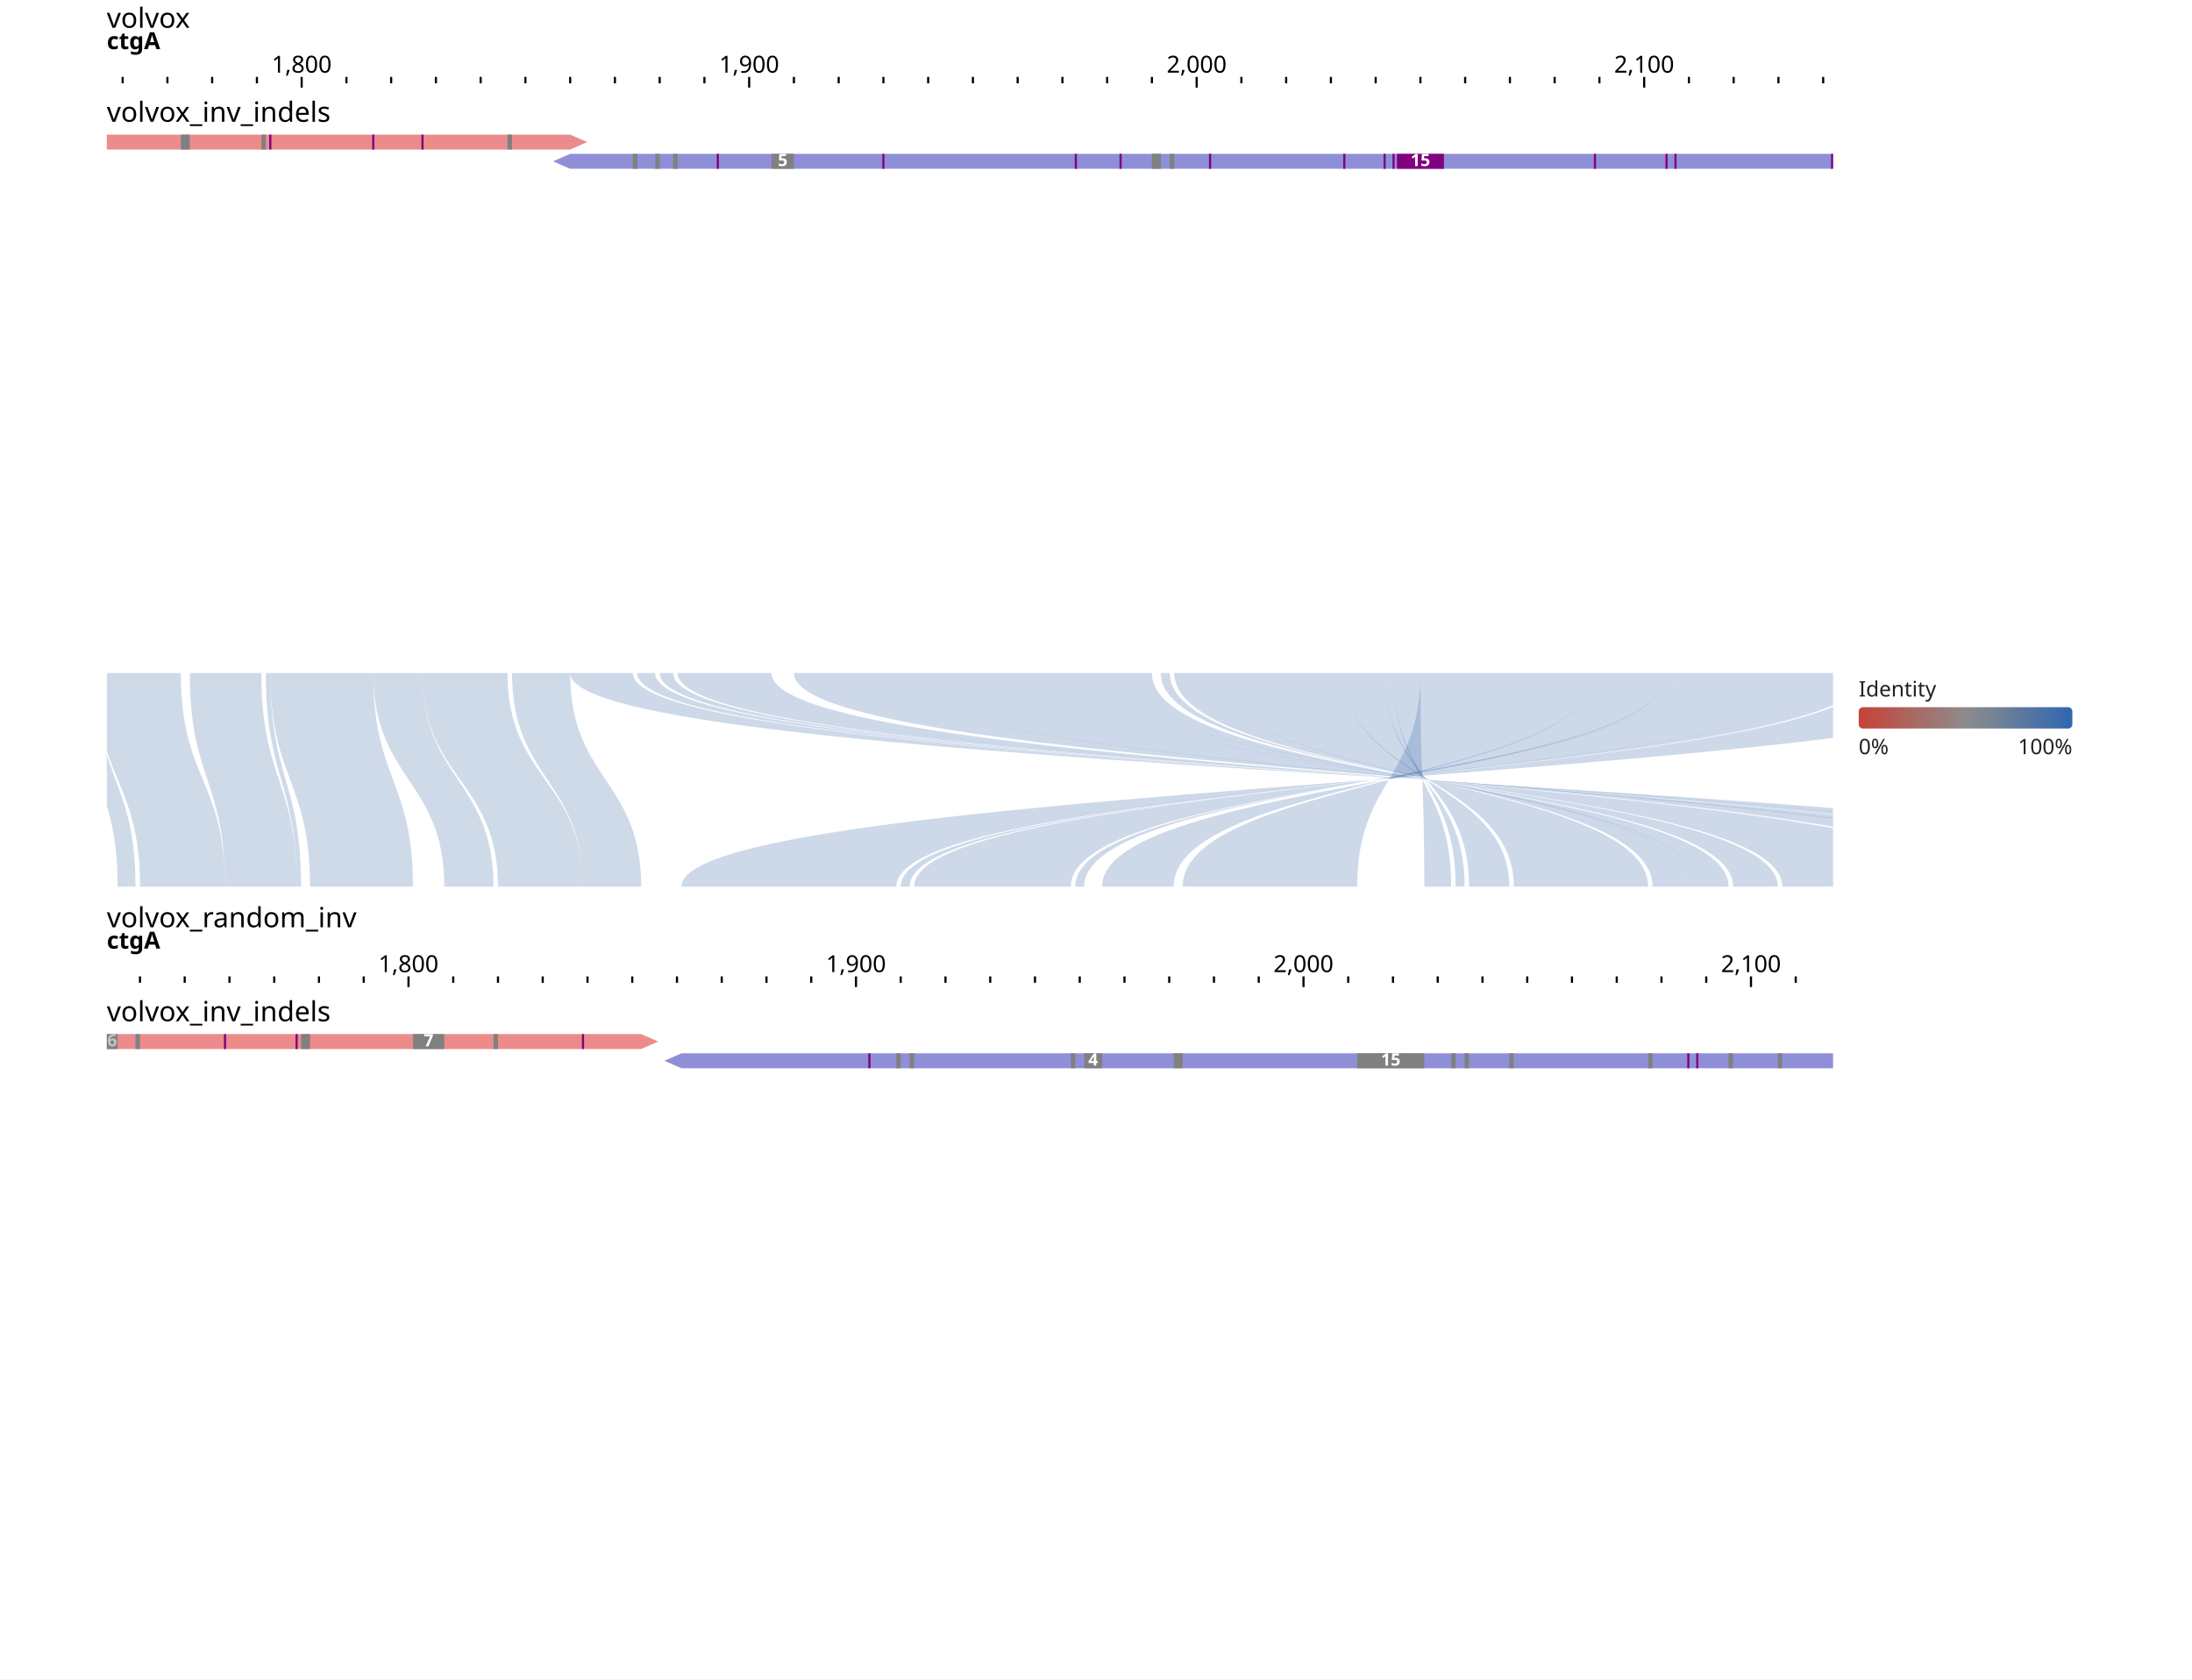
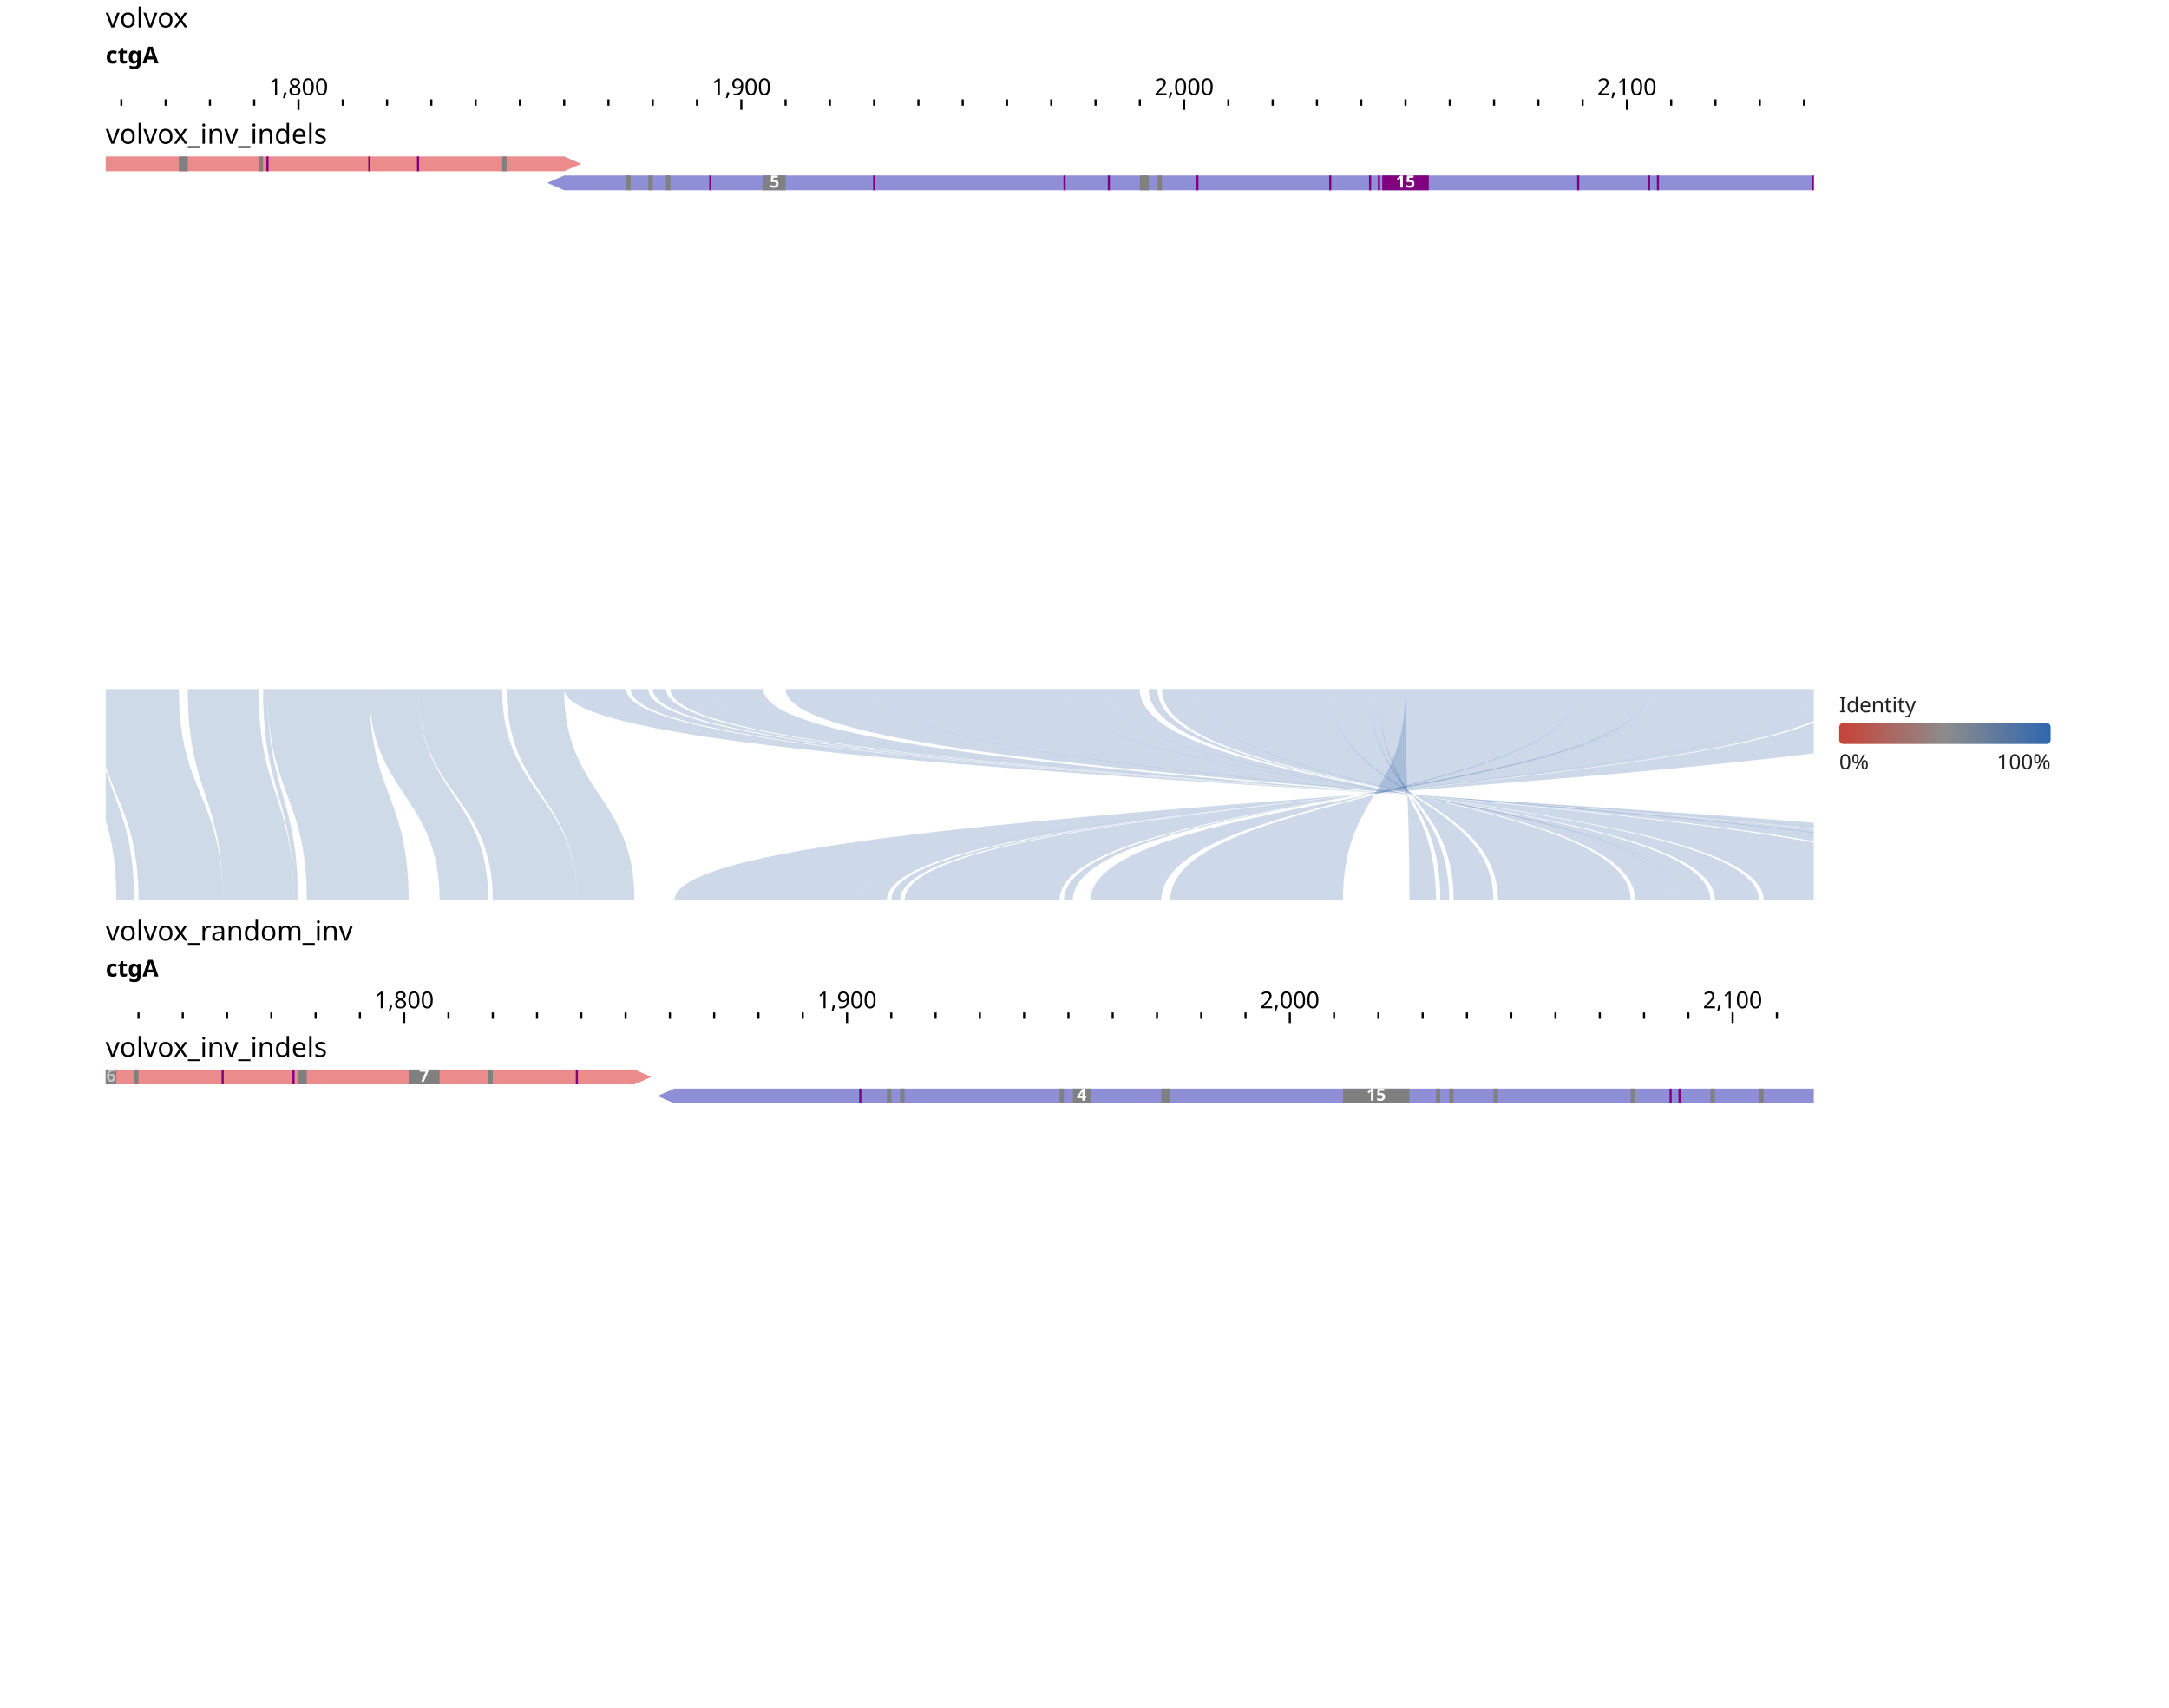
- <svg xmlns="http://www.w3.org/2000/svg" width="1026" height="786" viewBox="0 0 1026 786" font-family="sans-serif">
-   <rect width="1026" height="786" fill="#ffffff" />
+ <svg xmlns="http://www.w3.org/2000/svg" width="1026" height="808" viewBox="0 0 1026 808" font-family="sans-serif">
+   <rect width="1026" height="808" fill="#ffffff" />
  <g transform="translate(0 0)">
-     <g transform="translate(50 13)">
+     <g transform="translate(50 20)">
      <g transform="translate(0)">
-         <text x="0" y="0" font-size="13" fill="#000000">volvox</text>
+         <text x="0" y="-7" font-size="13" fill="#000000">volvox</text>
        <defs>
          <clipPath id="ruler-clip-0-0">
-             <rect x="0" y="0" width="808" height="30" />
+             <rect x="0" y="0" width="808" height="34" />
          </clipPath>
        </defs>
        <g clip-path="url(#ruler-clip-0-0)">
-           <path d="M-327.73 23V28M-118.27 23V28M91.2 23V28M300.66 23V28M510.12 23V28M719.58 23V28M929.04 23V28M-474.35 23V26M-453.4 23V26M-432.46 23V26M-411.51 23V26M-390.56 23V26M-369.62 23V26M-348.67 23V26M-306.78 23V26M-285.83 23V26M-264.89 23V26M-243.94 23V26M-223 23V26M-202.05 23V26M-181.1 23V26M-160.16 23V26M-139.21 23V26M-97.32 23V26M-76.37 23V26M-55.43 23V26M-34.48 23V26M-13.54 23V26M7.41 23V26M28.36 23V26M49.3 23V26M70.25 23V26M112.14 23V26M133.09 23V26M154.03 23V26M174.98 23V26M195.93 23V26M216.87 23V26M237.82 23V26M258.76 23V26M279.71 23V26M321.6 23V26M342.55 23V26M363.49 23V26M384.44 23V26M405.39 23V26M426.33 23V26M447.28 23V26M468.22 23V26M489.17 23V26M531.06 23V26M552.01 23V26M572.95 23V26M593.9 23V26M614.85 23V26M635.79 23V26M656.74 23V26M677.68 23V26M698.63 23V26M740.52 23V26M761.47 23V26M782.42 23V26M803.36 23V26M824.31 23V26M845.25 23V26M866.2 23V26M887.15 23V26M908.09 23V26M949.98 23V26M970.93 23V26M991.88 23V26M1012.82 23V26M1033.77 23V26M1054.71 23V26M1075.66 23V26M1096.61 23V26M1117.55 23V26" stroke-width="1" stroke="#000000" fill="none" />
-           <text x="91.2" y="21" text-anchor="middle" font-size="11" fill="#000000">1,800</text>
-           <text x="300.66" y="21" text-anchor="middle" font-size="11" fill="#000000">1,900</text>
-           <text x="510.12" y="21" text-anchor="middle" font-size="11" fill="#000000">2,000</text>
-           <text x="719.58" y="21" text-anchor="middle" font-size="11" fill="#000000">2,100</text>
+           <path d="M-327.73 27V32M-118.27 27V32M91.2 27V32M300.66 27V32M510.12 27V32M719.58 27V32M929.04 27V32M-474.35 27V30M-453.4 27V30M-432.46 27V30M-411.51 27V30M-390.56 27V30M-369.62 27V30M-348.67 27V30M-306.78 27V30M-285.83 27V30M-264.89 27V30M-243.94 27V30M-223 27V30M-202.05 27V30M-181.1 27V30M-160.16 27V30M-139.21 27V30M-97.32 27V30M-76.37 27V30M-55.43 27V30M-34.48 27V30M-13.54 27V30M7.41 27V30M28.36 27V30M49.3 27V30M70.25 27V30M112.14 27V30M133.09 27V30M154.03 27V30M174.98 27V30M195.93 27V30M216.87 27V30M237.82 27V30M258.76 27V30M279.71 27V30M321.6 27V30M342.55 27V30M363.49 27V30M384.44 27V30M405.39 27V30M426.33 27V30M447.28 27V30M468.22 27V30M489.17 27V30M531.06 27V30M552.01 27V30M572.95 27V30M593.9 27V30M614.85 27V30M635.79 27V30M656.74 27V30M677.68 27V30M698.63 27V30M740.52 27V30M761.47 27V30M782.42 27V30M803.36 27V30M824.31 27V30M845.25 27V30M866.2 27V30M887.15 27V30M908.09 27V30M949.98 27V30M970.93 27V30M991.88 27V30M1012.82 27V30M1033.77 27V30M1054.71 27V30M1075.66 27V30M1096.61 27V30M1117.55 27V30" stroke-width="1" stroke="#000000" fill="none" />
+           <text x="91.2" y="25" text-anchor="middle" font-size="11" fill="#000000">1,800</text>
+           <text x="300.66" y="25" text-anchor="middle" font-size="11" fill="#000000">1,900</text>
+           <text x="510.12" y="25" text-anchor="middle" font-size="11" fill="#000000">2,000</text>
+           <text x="719.58" y="25" text-anchor="middle" font-size="11" fill="#000000">2,100</text>
          <text x="0" y="10" font-size="11" font-weight="bold" fill="#000000">ctgA</text>
        </g>
      </g>
-       <g transform="translate(0 30)">
+       <g transform="translate(0 34)">
        <g transform="translate(0 0)">
          <defs>
            <clipPath id="track-clip-0-0-volvox_inv_indels">
              <rect x="-50" y="20" width="858" height="250" />
            </clipPath>
          </defs>
          <g clip-path="url(#track-clip-0-0-volvox_inv_indels)">
            <g transform="translate(0 20)">
              <defs>
                <clipPath id="display-clip-0-0-0-0">
                  <rect x="0" y="0" width="808" height="250" />
                </clipPath>
              </defs>
              <g clip-path="url(#display-clip-0-0-0-0)">
                <g>
                  <clipPath id="svgcanvas-clip-0">
                    <path d="M0,0h808v250h-808Z" />
                  </clipPath>
                  <g clip-path="url(#svgcanvas-clip-0)">
                    <clipPath id="svgcanvas-clip-1">
                      <path d="M0,0h808v18h-808Z" />
                    </clipPath>
                    <g clip-path="url(#svgcanvas-clip-1)">
                      <path d="M956.27,0L30251.42,0L30259.42,3.5L30251.42,7L956.27,7Z" fill="rgb(236,139,139)" stroke="none" />
                      <path d="M-3677,0L216.87,0L224.87,3.5L216.87,7L-3677,7Z" fill="rgb(236,139,139)" stroke="none" />
                      <path d="M914.38,9L216.87,9L208.87,12.5L216.87,16L914.38,16Z" fill="rgb(143,143,216)" stroke="none" />
                      <rect x="1090.32" y="0" width="2.09" height="7" fill="rgb(128,128,128)" />
                      <rect x="1153.16" y="0" width="4.19" height="7" fill="rgb(128,128,128)" />
                      <rect x="-340.29" y="0" width="2.09" height="7" fill="rgb(128,128,128)" />
                      <rect x="-329.82" y="0" width="2.09" height="7" fill="rgb(128,128,128)" />
                      <rect x="-292.12" y="0" width="2.09" height="7" fill="rgb(128,128,128)" />
                      <rect x="-248.13" y="0" width="2.09" height="7" fill="rgb(128,128,128)" />
                      <rect x="-220.9" y="0" width="10.47" height="7" fill="rgb(128,128,128)" />
                      <rect x="-189.48" y="0" width="2.09" height="7" fill="rgb(128,128,128)" />
                      <rect x="-183.2" y="0" width="2.09" height="7" fill="rgb(128,128,128)" />
                      <rect x="-118.27" y="0" width="2.09" height="7" fill="rgb(128,128,128)" />
                      <rect x="34.64" y="0" width="4.19" height="7" fill="rgb(128,128,128)" />
                      <rect x="72.34" y="0" width="2.09" height="7" fill="rgb(128,128,128)" />
                      <rect x="187.55" y="0" width="2.09" height="7" fill="rgb(128,128,128)" />
                      <rect x="246.2" y="9" width="2.09" height="7" fill="rgb(128,128,128)" />
                      <rect x="256.67" y="9" width="2.09" height="7" fill="rgb(128,128,128)" />
                      <rect x="265.05" y="9" width="2.09" height="7" fill="rgb(128,128,128)" />
                      <rect x="311.13" y="9" width="10.47" height="7" fill="rgb(128,128,128)" />
                      <rect x="489.17" y="9" width="4.19" height="7" fill="rgb(128,128,128)" />
                      <rect x="497.55" y="9" width="2.09" height="7" fill="rgb(128,128,128)" />
                      <rect x="824.31" y="9" width="2.09" height="7" fill="rgb(128,128,128)" />
                      <rect x="-259.1" y="0" width="1" height="7" fill="rgb(128,0,128)" />
                      <rect x="-238.16" y="0" width="1" height="7" fill="rgb(128,0,128)" />
                      <rect x="-227.68" y="0" width="1" height="7" fill="rgb(128,0,128)" />
                      <rect x="-164.85" y="0" width="1" height="7" fill="rgb(128,0,128)" />
                      <rect x="-137.62" y="0" width="1" height="7" fill="rgb(128,0,128)" />
                      <rect x="-108.29" y="0" width="1" height="7" fill="rgb(128,0,128)" />
                      <rect x="-14.04" y="0" width="1" height="7" fill="rgb(128,0,128)" />
                      <rect x="-5.66" y="0" width="1" height="7" fill="rgb(128,0,128)" />
                      <rect x="76.03" y="0" width="1" height="7" fill="rgb(128,0,128)" />
                      <rect x="124.21" y="0" width="1" height="7" fill="rgb(128,0,128)" />
                      <rect x="147.25" y="0" width="1" height="7" fill="rgb(128,0,128)" />
                      <rect x="285.49" y="9" width="1" height="7" fill="rgb(128,0,128)" />
                      <rect x="362.99" y="9" width="1" height="7" fill="rgb(128,0,128)" />
                      <rect x="453.06" y="9" width="1" height="7" fill="rgb(128,0,128)" />
                      <rect x="474.01" y="9" width="1" height="7" fill="rgb(128,0,128)" />
                      <rect x="515.9" y="9" width="1" height="7" fill="rgb(128,0,128)" />
                      <rect x="578.74" y="9" width="1" height="7" fill="rgb(128,0,128)" />
                      <rect x="597.59" y="9" width="1" height="7" fill="rgb(128,0,128)" />
                      <rect x="601.78" y="9" width="1" height="7" fill="rgb(128,0,128)" />
                      <rect x="603.85" y="9" width="22" height="7" fill="rgb(128,0,128)" />
                      <rect x="696.04" y="9" width="1" height="7" fill="rgb(128,0,128)" />
                      <rect x="729.55" y="9" width="1" height="7" fill="rgb(128,0,128)" />
                      <rect x="733.74" y="9" width="1" height="7" fill="rgb(128,0,128)" />
                      <rect x="807.05" y="9" width="1" height="7" fill="rgb(128,0,128)" />
                      <rect x="811.24" y="9" width="1" height="7" fill="rgb(128,0,128)" />
                      <rect x="976.71" y="0" width="1" height="7" fill="rgb(128,0,128)" />
                      <rect x="985.09" y="0" width="1" height="7" fill="rgb(128,0,128)" />
                      <rect x="1029.08" y="0" width="1" height="7" fill="rgb(128,0,128)" />
                      <rect x="1050.02" y="0" width="1" height="7" fill="rgb(128,0,128)" />
                      <rect x="1079.35" y="0" width="1" height="7" fill="rgb(128,0,128)" />
                      <rect x="1175.7" y="0" width="1" height="7" fill="rgb(128,0,128)" />
                      <rect x="1207.12" y="0" width="1" height="7" fill="rgb(128,0,128)" />
                    </g>
                  </g>
                  <text x="316.37" y="14.74" fill="#fff" font-size="8" font-weight="bold" text-anchor="middle">5</text>
                  <text x="614.85" y="14.74" fill="#fff" font-size="8" font-weight="bold" text-anchor="middle">15</text>
                </g>
              </g>
            </g>
          </g>
          <text x="0" y="14" font-size="13" fill="#000000">volvox_inv_indels</text>
        </g>
      </g>
-       <g transform="translate(0 30)">
+       <g transform="translate(0 34)">
        <defs>
          <clipPath id="highlight-clip-0-0">
            <rect x="0" y="0" width="808" height="272" />
          </clipPath>
        </defs>
        <g clip-path="url(#highlight-clip-0-0)" />
      </g>
    </g>
  </g>
-   <g transform="translate(0 315)">
+   <g transform="translate(0 326)">
    <g transform="translate(50 0)">
      <defs>
        <clipPath id="synclip-0-0">
          <rect x="0" y="0" width="808" height="100" />
        </clipPath>
      </defs>
      <g clip-path="url(#synclip-0-0)">
        <rect width="808" height="100" fill="#fff" />
        <g>
          <g>
            <path d="M-13.54,0C-13.54,50 5.05,50 5.05,100L13.42,100C13.42,50 -5.16,50 -5.16,0Z" fill="rgb(64,109,170)" fill-opacity="0.25" stroke="none" />
            <path d="M-5.16,0C-5.16,50 15.52,50 15.52,100L55.32,100C55.32,50 34.64,50 34.64,0Z" fill="rgb(64,109,170)" fill-opacity="0.25" stroke="none" />
            <path d="M38.83,0C38.83,50 55.32,50 55.32,100L88.83,100C88.83,50 72.34,50 72.34,0Z" fill="rgb(64,109,170)" fill-opacity="0.25" stroke="none" />
            <path d="M74.44,0C74.44,50 88.83,50 88.83,100L90.92,100C90.92,50 76.53,50 76.53,0Z" fill="rgb(64,109,170)" fill-opacity="0.25" stroke="none" />
            <path d="M76.53,0C76.53,50 95.11,50 95.11,100L143.29,100C143.29,50 124.71,50 124.71,0Z" fill="rgb(64,109,170)" fill-opacity="0.25" stroke="none" />
            <path d="M124.71,0C124.71,50 157.95,50 157.95,100L180.99,100C180.99,50 147.75,50 147.75,0Z" fill="rgb(64,109,170)" fill-opacity="0.25" stroke="none" />
            <path d="M147.75,0C147.75,50 183.09,50 183.09,100L222.88,100C222.88,50 187.55,50 187.55,0Z" fill="rgb(64,109,170)" fill-opacity="0.25" stroke="none" />
            <path d="M189.64,0C189.64,50 222.88,50 222.88,100L250.11,100C250.11,50 216.87,50 216.87,0Z" fill="rgb(64,109,170)" fill-opacity="0.25" stroke="none" />
            <path d="M216.87,0C216.87,50 1010.46,50 1010.46,100L981.13,100C981.13,50 246.2,50 246.2,0Z" fill="rgb(59,107,171)" fill-opacity="0.25" stroke="none" />
            <path d="M248.29,0C248.29,50 981.13,50 981.13,100L972.75,100C972.75,50 256.67,50 256.67,0Z" fill="rgb(59,107,171)" fill-opacity="0.25" stroke="none" />
            <path d="M258.76,0C258.76,50 972.75,50 972.75,100L966.47,100C966.47,50 265.05,50 265.05,0Z" fill="rgb(59,107,171)" fill-opacity="0.25" stroke="none" />
            <path d="M267.14,0C267.14,50 966.47,50 966.47,100L947.62,100C947.62,50 285.99,50 285.99,0Z" fill="rgb(59,107,171)" fill-opacity="0.25" stroke="none" />
            <path d="M285.99,0C285.99,50 945.52,50 945.52,100L920.39,100C920.39,50 311.13,50 311.13,0Z" fill="rgb(59,107,171)" fill-opacity="0.25" stroke="none" />
            <path d="M321.6,0C321.6,50 920.39,50 920.39,100L878.5,100C878.5,50 363.49,50 363.49,0Z" fill="rgb(59,107,171)" fill-opacity="0.25" stroke="none" />
            <path d="M363.49,0C363.49,50 874.31,50 874.31,100L784.24,100C784.24,50 453.56,50 453.56,0Z" fill="rgb(59,107,171)" fill-opacity="0.25" stroke="none" />
            <path d="M453.56,0C453.56,50 782.14,50 782.14,100L761.2,100C761.2,50 474.51,50 474.51,0Z" fill="rgb(59,107,171)" fill-opacity="0.25" stroke="none" />
            <path d="M474.51,0C474.51,50 759.1,50 759.1,100L744.44,100C744.44,50 489.17,50 489.17,0Z" fill="rgb(59,107,171)" fill-opacity="0.25" stroke="none" />
            <path d="M493.36,0C493.36,50 744.44,50 744.44,100L740.25,100C740.25,50 497.55,50 497.55,0Z" fill="rgb(59,107,171)" fill-opacity="0.25" stroke="none" />
            <path d="M499.64,0C499.64,50 740.25,50 740.25,100L723.5,100C723.5,50 516.4,50 516.4,0Z" fill="rgb(59,107,171)" fill-opacity="0.25" stroke="none" />
            <path d="M516.4,0C516.4,50 721.4,50 721.4,100L658.56,100C658.56,50 579.24,50 579.24,0Z" fill="rgb(59,107,171)" fill-opacity="0.25" stroke="none" />
            <path d="M579.24,0C579.24,50 656.47,50 656.47,100L637.62,100C637.62,50 598.09,50 598.09,0Z" fill="rgb(59,107,171)" fill-opacity="0.25" stroke="none" />
            <path d="M598.09,0C598.09,50 635.52,50 635.52,100L631.33,100C631.33,50 602.28,50 602.28,0Z" fill="rgb(59,107,171)" fill-opacity="0.25" stroke="none" />
            <path d="M602.28,0C602.28,50 629.24,50 629.24,100L616.67,100C616.67,50 614.85,50 614.85,0Z" fill="rgb(59,107,171)" fill-opacity="0.25" stroke="none" />
            <path d="M614.85,0C614.85,50 585.25,50 585.25,100L503.56,100C503.56,50 696.54,50 696.54,0Z" fill="rgb(59,107,171)" fill-opacity="0.25" stroke="none" />
            <path d="M696.54,0C696.54,50 499.37,50 499.37,100L465.86,100C465.86,50 730.05,50 730.05,0Z" fill="rgb(59,107,171)" fill-opacity="0.25" stroke="none" />
            <path d="M730.05,0C730.05,50 457.48,50 457.48,100L453.29,100C453.29,50 734.24,50 734.24,0Z" fill="rgb(59,107,171)" fill-opacity="0.25" stroke="none" />
            <path d="M734.24,0C734.24,50 451.2,50 451.2,100L377.89,100C377.89,50 807.55,50 807.55,0Z" fill="rgb(59,107,171)" fill-opacity="0.25" stroke="none" />
            <path d="M807.55,0C807.55,50 375.79,50 375.79,100L371.6,100C371.6,50 811.74,50 811.74,0Z" fill="rgb(59,107,171)" fill-opacity="0.25" stroke="none" />
            <path d="M811.74,0C811.74,50 369.51,50 369.51,100L356.94,100C356.94,50 824.31,50 824.31,0Z" fill="rgb(59,107,171)" fill-opacity="0.25" stroke="none" />
            <path d="M826.4,0C826.4,50 356.94,50 356.94,100L268.97,100C268.97,50 914.38,50 914.38,0Z" fill="rgb(59,107,171)" fill-opacity="0.25" stroke="none" />
          </g>
        </g>
      </g>
      <g transform="translate(818 0)" data-testid="color-legend">
        <g transform="translate(0 0)">
          <rect x="0" y="0" width="108" height="42" fill="rgb(255,255,255)" fill-opacity="0.95" />
          <text x="2" y="11" font-size="10" fill="rgb(0,0,0)" fill-opacity="0.87">Identity</text>
          <defs>
            <linearGradient id="legend-0-identity-0" x1="0%" y1="0%" x2="100%" y2="0%">
              <stop offset="0" stop-color="rgb(199,67,56)" stop-opacity="1" />
              <stop offset="0.13" stop-color="rgb(184,85,77)" stop-opacity="1" />
              <stop offset="0.25" stop-color="rgb(170,104,98)" stop-opacity="1" />
              <stop offset="0.38" stop-color="rgb(155,122,119)" stop-opacity="1" />
              <stop offset="0.5" stop-color="rgb(140,140,140)" stop-opacity="1" />
              <stop offset="0.63" stop-color="rgb(117,131,149)" stop-opacity="1" />
              <stop offset="0.75" stop-color="rgb(94,121,158)" stop-opacity="1" />
              <stop offset="0.88" stop-color="rgb(70,112,167)" stop-opacity="1" />
              <stop offset="1" stop-color="rgb(47,102,176)" stop-opacity="1" />
            </linearGradient>
          </defs>
          <rect x="2" y="16" width="100" height="10" fill="url(#legend-0-identity-0)" rx="2" />
          <text x="2" y="38" font-size="10" fill="rgb(0,0,0)" fill-opacity="0.87">0%</text>
          <text x="102" y="38" font-size="10" fill="rgb(0,0,0)" text-anchor="end" fill-opacity="0.87">100%</text>
        </g>
      </g>
    </g>
  </g>
-   <g transform="translate(0 415)">
-     <g transform="translate(50 19)">
+   <g transform="translate(0 426)">
+     <g transform="translate(50 26)">
      <g transform="translate(0)">
-         <text x="0" y="0" font-size="13" fill="#000000">volvox_random_inv</text>
+         <text x="0" y="-7" font-size="13" fill="#000000">volvox_random_inv</text>
        <defs>
          <clipPath id="ruler-clip-0-1">
-             <rect x="0" y="0" width="808" height="30" />
+             <rect x="0" y="0" width="808" height="34" />
          </clipPath>
        </defs>
        <g clip-path="url(#ruler-clip-0-1)">
-           <path d="M-277.73 23V28M-68.27 23V28M141.2 23V28M350.66 23V28M560.12 23V28M769.58 23V28M979.04 23V28M-424.35 23V26M-403.4 23V26M-382.46 23V26M-361.51 23V26M-340.56 23V26M-319.62 23V26M-298.67 23V26M-256.78 23V26M-235.83 23V26M-214.89 23V26M-193.94 23V26M-173 23V26M-152.05 23V26M-131.1 23V26M-110.16 23V26M-89.21 23V26M-47.32 23V26M-26.37 23V26M-5.43 23V26M15.52 23V26M36.46 23V26M57.41 23V26M78.36 23V26M99.3 23V26M120.25 23V26M162.14 23V26M183.09 23V26M204.03 23V26M224.98 23V26M245.93 23V26M266.87 23V26M287.82 23V26M308.76 23V26M329.71 23V26M371.6 23V26M392.55 23V26M413.49 23V26M434.44 23V26M455.39 23V26M476.33 23V26M497.28 23V26M518.22 23V26M539.17 23V26M581.06 23V26M602.01 23V26M622.95 23V26M643.9 23V26M664.85 23V26M685.79 23V26M706.74 23V26M727.68 23V26M748.63 23V26M790.52 23V26M811.47 23V26M832.42 23V26M853.36 23V26M874.31 23V26M895.25 23V26M916.2 23V26M937.15 23V26M958.09 23V26M999.98 23V26M1020.93 23V26M1041.88 23V26M1062.82 23V26M1083.77 23V26M1104.71 23V26M1125.66 23V26M1146.61 23V26M1167.55 23V26" stroke-width="1" stroke="#000000" fill="none" />
-           <text x="141.2" y="21" text-anchor="middle" font-size="11" fill="#000000">1,800</text>
-           <text x="350.66" y="21" text-anchor="middle" font-size="11" fill="#000000">1,900</text>
-           <text x="560.12" y="21" text-anchor="middle" font-size="11" fill="#000000">2,000</text>
-           <text x="769.58" y="21" text-anchor="middle" font-size="11" fill="#000000">2,100</text>
+           <path d="M-277.73 27V32M-68.27 27V32M141.2 27V32M350.66 27V32M560.12 27V32M769.58 27V32M979.04 27V32M-424.35 27V30M-403.4 27V30M-382.46 27V30M-361.51 27V30M-340.56 27V30M-319.62 27V30M-298.67 27V30M-256.78 27V30M-235.83 27V30M-214.89 27V30M-193.94 27V30M-173 27V30M-152.05 27V30M-131.1 27V30M-110.16 27V30M-89.21 27V30M-47.32 27V30M-26.37 27V30M-5.43 27V30M15.52 27V30M36.46 27V30M57.41 27V30M78.36 27V30M99.3 27V30M120.25 27V30M162.14 27V30M183.09 27V30M204.03 27V30M224.98 27V30M245.93 27V30M266.87 27V30M287.82 27V30M308.76 27V30M329.71 27V30M371.6 27V30M392.55 27V30M413.49 27V30M434.44 27V30M455.39 27V30M476.33 27V30M497.28 27V30M518.22 27V30M539.17 27V30M581.06 27V30M602.01 27V30M622.95 27V30M643.9 27V30M664.85 27V30M685.79 27V30M706.74 27V30M727.68 27V30M748.63 27V30M790.52 27V30M811.47 27V30M832.42 27V30M853.36 27V30M874.31 27V30M895.25 27V30M916.2 27V30M937.15 27V30M958.09 27V30M999.98 27V30M1020.93 27V30M1041.88 27V30M1062.82 27V30M1083.77 27V30M1104.71 27V30M1125.66 27V30M1146.61 27V30M1167.55 27V30" stroke-width="1" stroke="#000000" fill="none" />
+           <text x="141.2" y="25" text-anchor="middle" font-size="11" fill="#000000">1,800</text>
+           <text x="350.66" y="25" text-anchor="middle" font-size="11" fill="#000000">1,900</text>
+           <text x="560.12" y="25" text-anchor="middle" font-size="11" fill="#000000">2,000</text>
+           <text x="769.58" y="25" text-anchor="middle" font-size="11" fill="#000000">2,100</text>
          <text x="0" y="10" font-size="11" font-weight="bold" fill="#000000">ctgA</text>
        </g>
      </g>
-       <g transform="translate(0 30)">
+       <g transform="translate(0 34)">
        <g transform="translate(0 0)">
          <defs>
            <clipPath id="track-clip-0-1-volvox_inv_indels">
              <rect x="-50" y="20" width="858" height="250" />
            </clipPath>
          </defs>
          <g clip-path="url(#track-clip-0-1-volvox_inv_indels)">
            <g transform="translate(0 20)">
              <defs>
                <clipPath id="display-clip-0-1-0-0">
                  <rect x="0" y="0" width="808" height="250" />
                </clipPath>
              </defs>
              <g clip-path="url(#display-clip-0-1-0-0)">
                <g>
                  <clipPath id="svgcanvas-clip-2">
                    <path d="M0,0h808v250h-808Z" />
                  </clipPath>
                  <g clip-path="url(#svgcanvas-clip-2)">
                    <clipPath id="svgcanvas-clip-3">
                      <path d="M0,0h808v18h-808Z" />
                    </clipPath>
                    <g clip-path="url(#svgcanvas-clip-3)">
                      <path d="M1010.46,0L29729.59,0L29737.59,3.5L29729.59,7L1010.46,7Z" fill="rgb(236,139,139)" stroke="none" />
                      <path d="M-3620.72,0L250.11,0L258.11,3.5L250.11,7L-3620.72,7Z" fill="rgb(236,139,139)" stroke="none" />
                      <path d="M1010.46,9L268.97,9L260.97,12.5L268.97,16L1010.46,16Z" fill="rgb(143,143,216)" stroke="none" />
                      <rect x="1031.4" y="0" width="2.09" height="7" fill="rgb(128,128,128)" />
                      <rect x="1041.88" y="0" width="4.19" height="7" fill="rgb(128,128,128)" />
                      <rect x="1090.05" y="0" width="2.09" height="7" fill="rgb(128,128,128)" />
                      <rect x="1113.09" y="0" width="2.09" height="7" fill="rgb(128,128,128)" />
                      <rect x="1144.51" y="0" width="2.09" height="7" fill="rgb(128,128,128)" />
                      <rect x="-267.25" y="0" width="2.09" height="7" fill="rgb(128,128,128)" />
                      <rect x="-246.31" y="0" width="2.09" height="7" fill="rgb(128,128,128)" />
                      <rect x="-233.74" y="0" width="2.09" height="7" fill="rgb(128,128,128)" />
                      <rect x="-183.47" y="0" width="14.66" height="7" fill="rgb(128,128,128)" />
                      <rect x="-141.58" y="0" width="10.47" height="7" fill="rgb(128,128,128)" />
                      <rect x="-103.87" y="0" width="2.09" height="7" fill="rgb(128,128,128)" />
                      <rect x="-7.52" y="0" width="12.57" height="7" fill="rgb(128,128,128)" />
                      <rect x="13.42" y="0" width="2.09" height="7" fill="rgb(128,128,128)" />
                      <rect x="90.92" y="0" width="4.19" height="7" fill="rgb(128,128,128)" />
                      <rect x="143.29" y="0" width="14.66" height="7" fill="rgb(128,128,128)" />
                      <rect x="180.99" y="0" width="2.09" height="7" fill="rgb(128,128,128)" />
                      <rect x="369.51" y="9" width="2.09" height="7" fill="rgb(128,128,128)" />
                      <rect x="375.79" y="9" width="2.09" height="7" fill="rgb(128,128,128)" />
                      <rect x="451.2" y="9" width="2.09" height="7" fill="rgb(128,128,128)" />
                      <rect x="457.48" y="9" width="8.38" height="7" fill="rgb(128,128,128)" />
                      <rect x="499.37" y="9" width="4.19" height="7" fill="rgb(128,128,128)" />
                      <rect x="585.25" y="9" width="31.42" height="7" fill="rgb(128,128,128)" />
                      <rect x="629.24" y="9" width="2.09" height="7" fill="rgb(128,128,128)" />
                      <rect x="635.52" y="9" width="2.09" height="7" fill="rgb(128,128,128)" />
                      <rect x="656.47" y="9" width="2.09" height="7" fill="rgb(128,128,128)" />
                      <rect x="721.4" y="9" width="2.09" height="7" fill="rgb(128,128,128)" />
                      <rect x="759.1" y="9" width="2.09" height="7" fill="rgb(128,128,128)" />
                      <rect x="782.14" y="9" width="2.09" height="7" fill="rgb(128,128,128)" />
                      <rect x="874.31" y="9" width="4.19" height="7" fill="rgb(128,128,128)" />
                      <rect x="945.52" y="9" width="2.09" height="7" fill="rgb(128,128,128)" />
                      <rect x="-343.16" y="0" width="1" height="7" fill="rgb(128,0,128)" />
                      <rect x="-334.78" y="0" width="1" height="7" fill="rgb(128,0,128)" />
                      <rect x="-299.17" y="0" width="1" height="7" fill="rgb(128,0,128)" />
                      <rect x="-255.19" y="0" width="1" height="7" fill="rgb(128,0,128)" />
                      <rect x="-225.86" y="0" width="1" height="7" fill="rgb(128,0,128)" />
                      <rect x="-204.91" y="0" width="1" height="7" fill="rgb(128,0,128)" />
                      <rect x="-200.73" y="0" width="1" height="7" fill="rgb(128,0,128)" />
                      <rect x="-112.75" y="0" width="1" height="7" fill="rgb(128,0,128)" />
                      <rect x="54.82" y="0" width="1" height="7" fill="rgb(128,0,128)" />
                      <rect x="88.33" y="0" width="1" height="7" fill="rgb(128,0,128)" />
                      <rect x="222.38" y="0" width="1" height="7" fill="rgb(128,0,128)" />
                      <rect x="356.44" y="9" width="1" height="7" fill="rgb(128,0,128)" />
                      <rect x="739.75" y="9" width="1" height="7" fill="rgb(128,0,128)" />
                      <rect x="743.94" y="9" width="1" height="7" fill="rgb(128,0,128)" />
                      <rect x="919.89" y="9" width="1" height="7" fill="rgb(128,0,128)" />
                      <rect x="965.97" y="9" width="1" height="7" fill="rgb(128,0,128)" />
                      <rect x="972.25" y="9" width="1" height="7" fill="rgb(128,0,128)" />
                      <rect x="980.63" y="9" width="1" height="7" fill="rgb(128,0,128)" />
                      <rect x="1156.58" y="0" width="1" height="7" fill="rgb(128,0,128)" />
                    </g>
                  </g>
                  <text x="2.52" y="5.74" fill="rgb(255,255,255)" fill-opacity="0.526" font-size="8" font-weight="bold" text-anchor="middle">6</text>
                  <text x="150.62" y="5.74" fill="#fff" font-size="8" font-weight="bold" text-anchor="middle">7</text>
                  <text x="461.67" y="14.74" fill="rgb(255,255,255)" fill-opacity="0.983" font-size="8" font-weight="bold" text-anchor="middle">4</text>
                  <text x="600.96" y="14.74" fill="#fff" font-size="8" font-weight="bold" text-anchor="middle">15</text>
                </g>
              </g>
            </g>
          </g>
          <text x="0" y="14" font-size="13" fill="#000000">volvox_inv_indels</text>
        </g>
      </g>
-       <g transform="translate(0 30)">
+       <g transform="translate(0 34)">
        <defs>
          <clipPath id="highlight-clip-0-1">
            <rect x="0" y="0" width="808" height="272" />
          </clipPath>
        </defs>
        <g clip-path="url(#highlight-clip-0-1)" />
      </g>
    </g>
  </g>
</svg>
